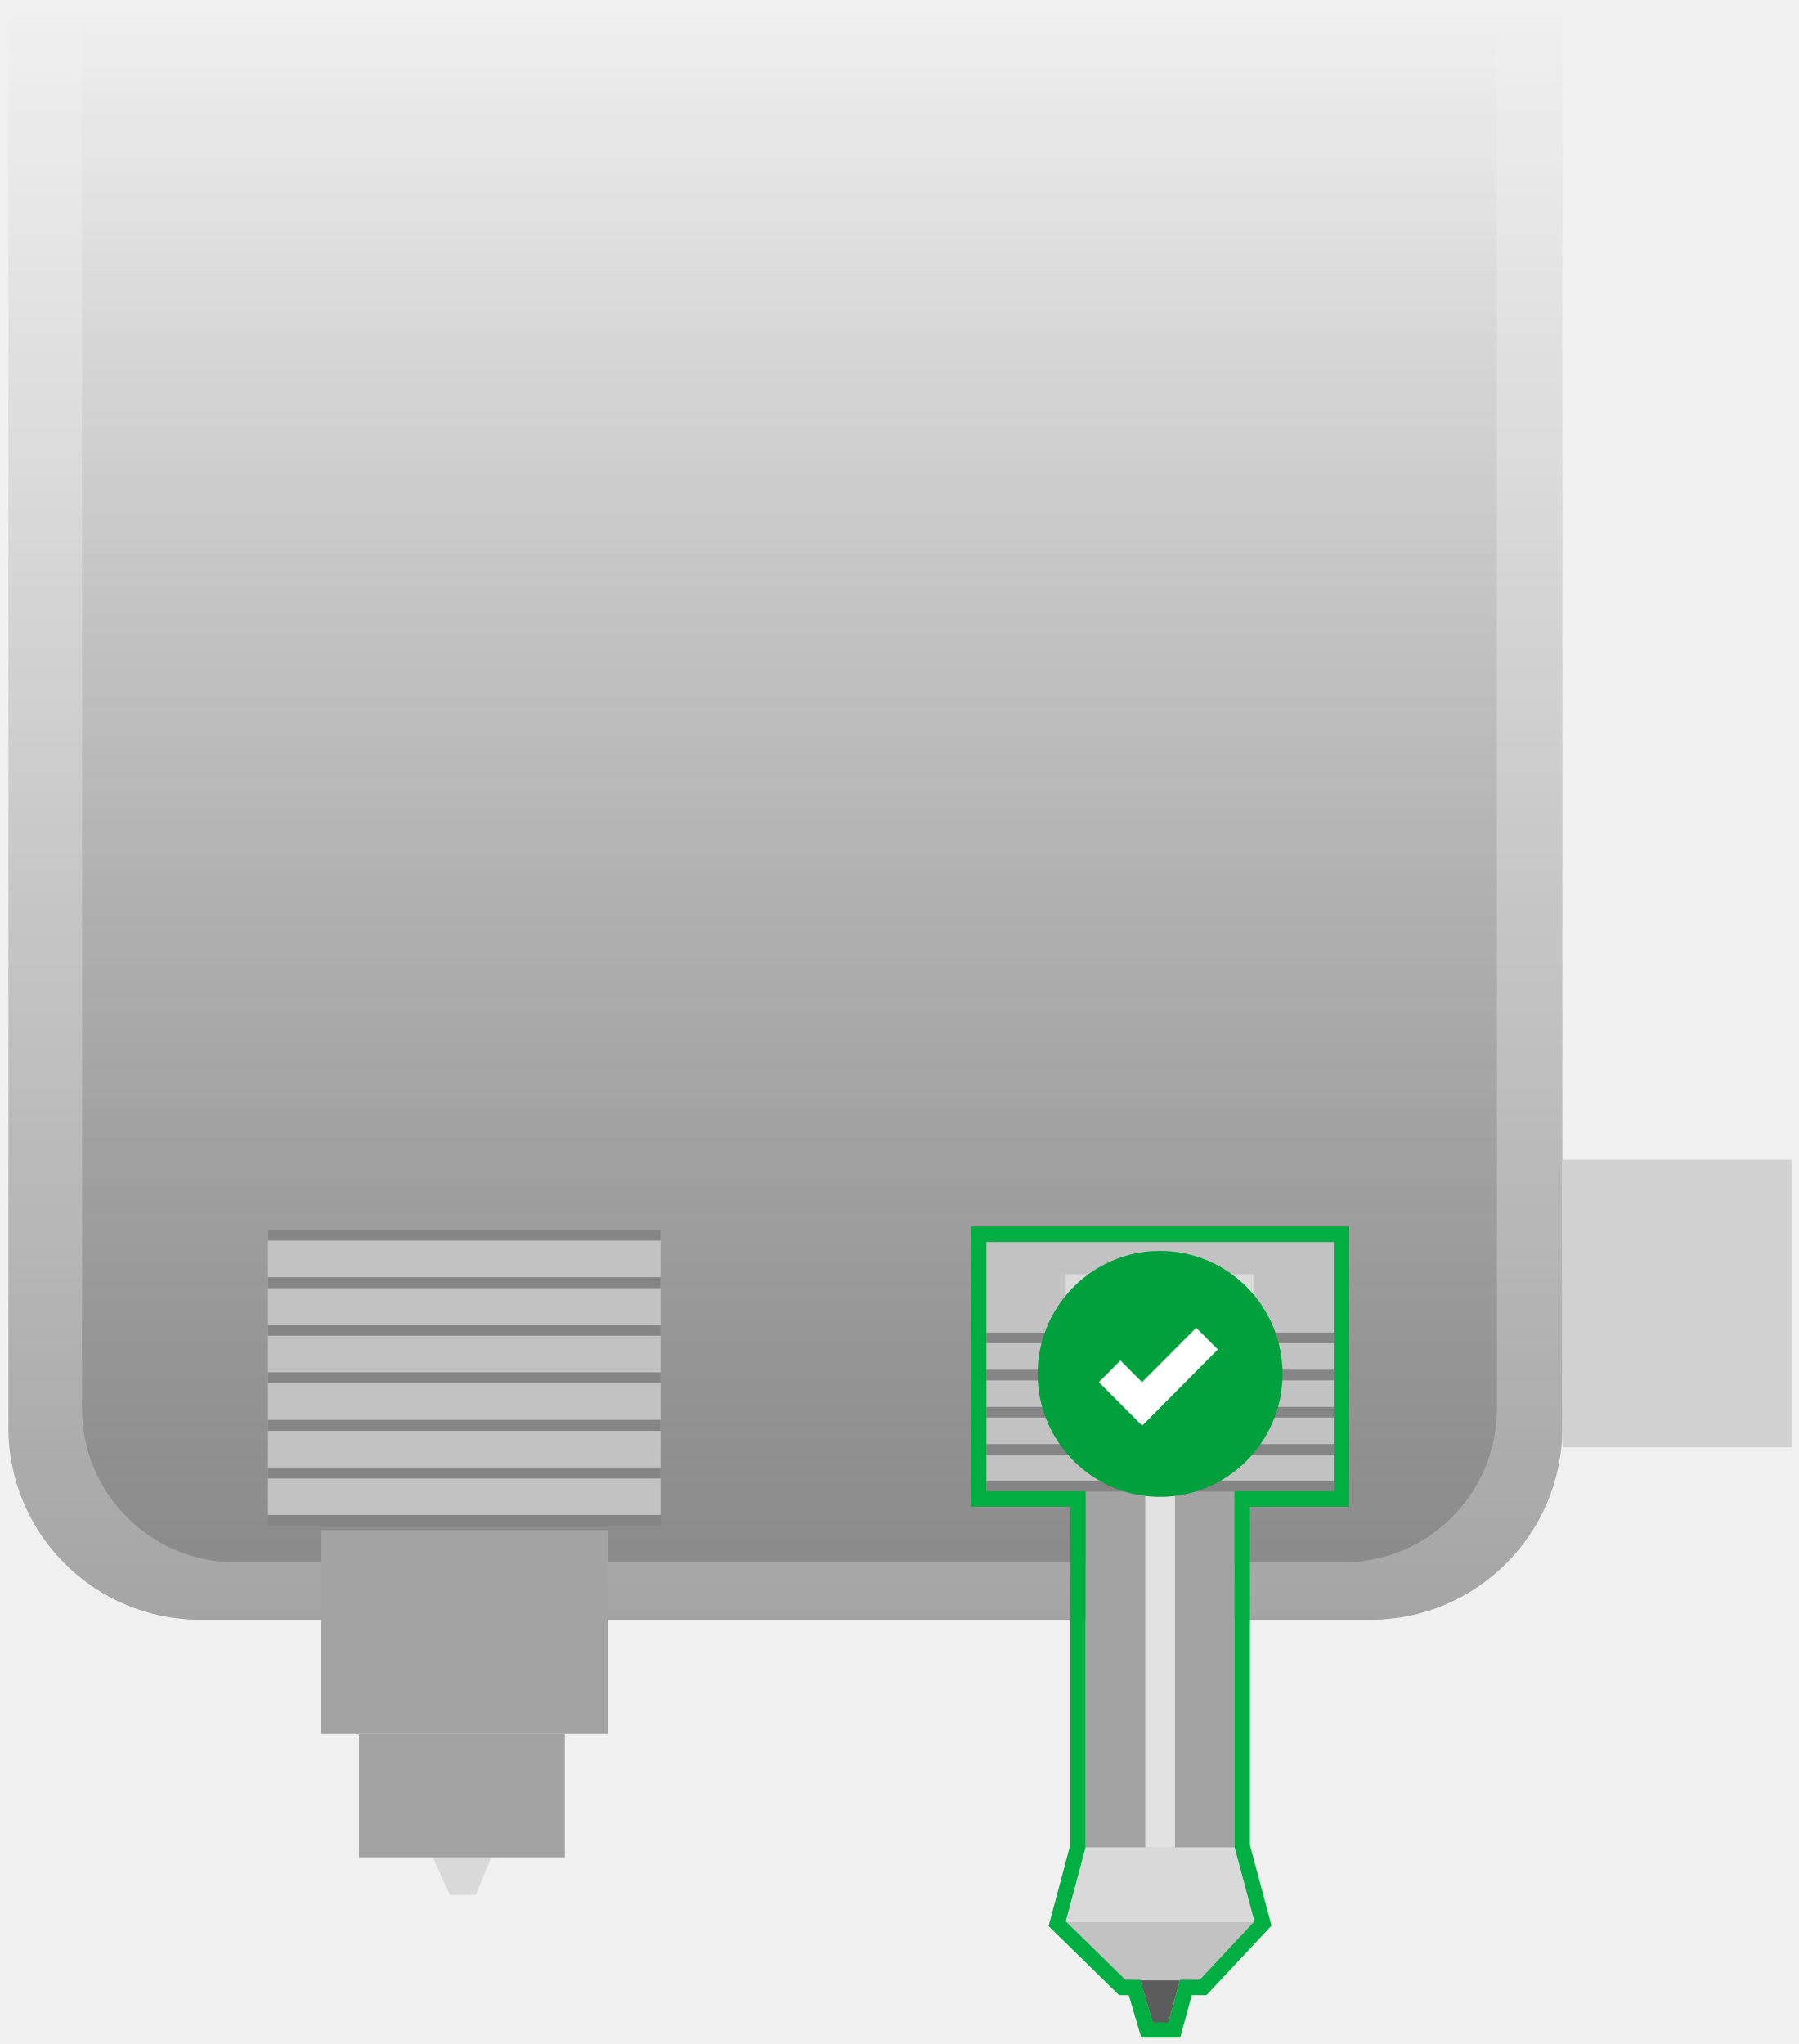
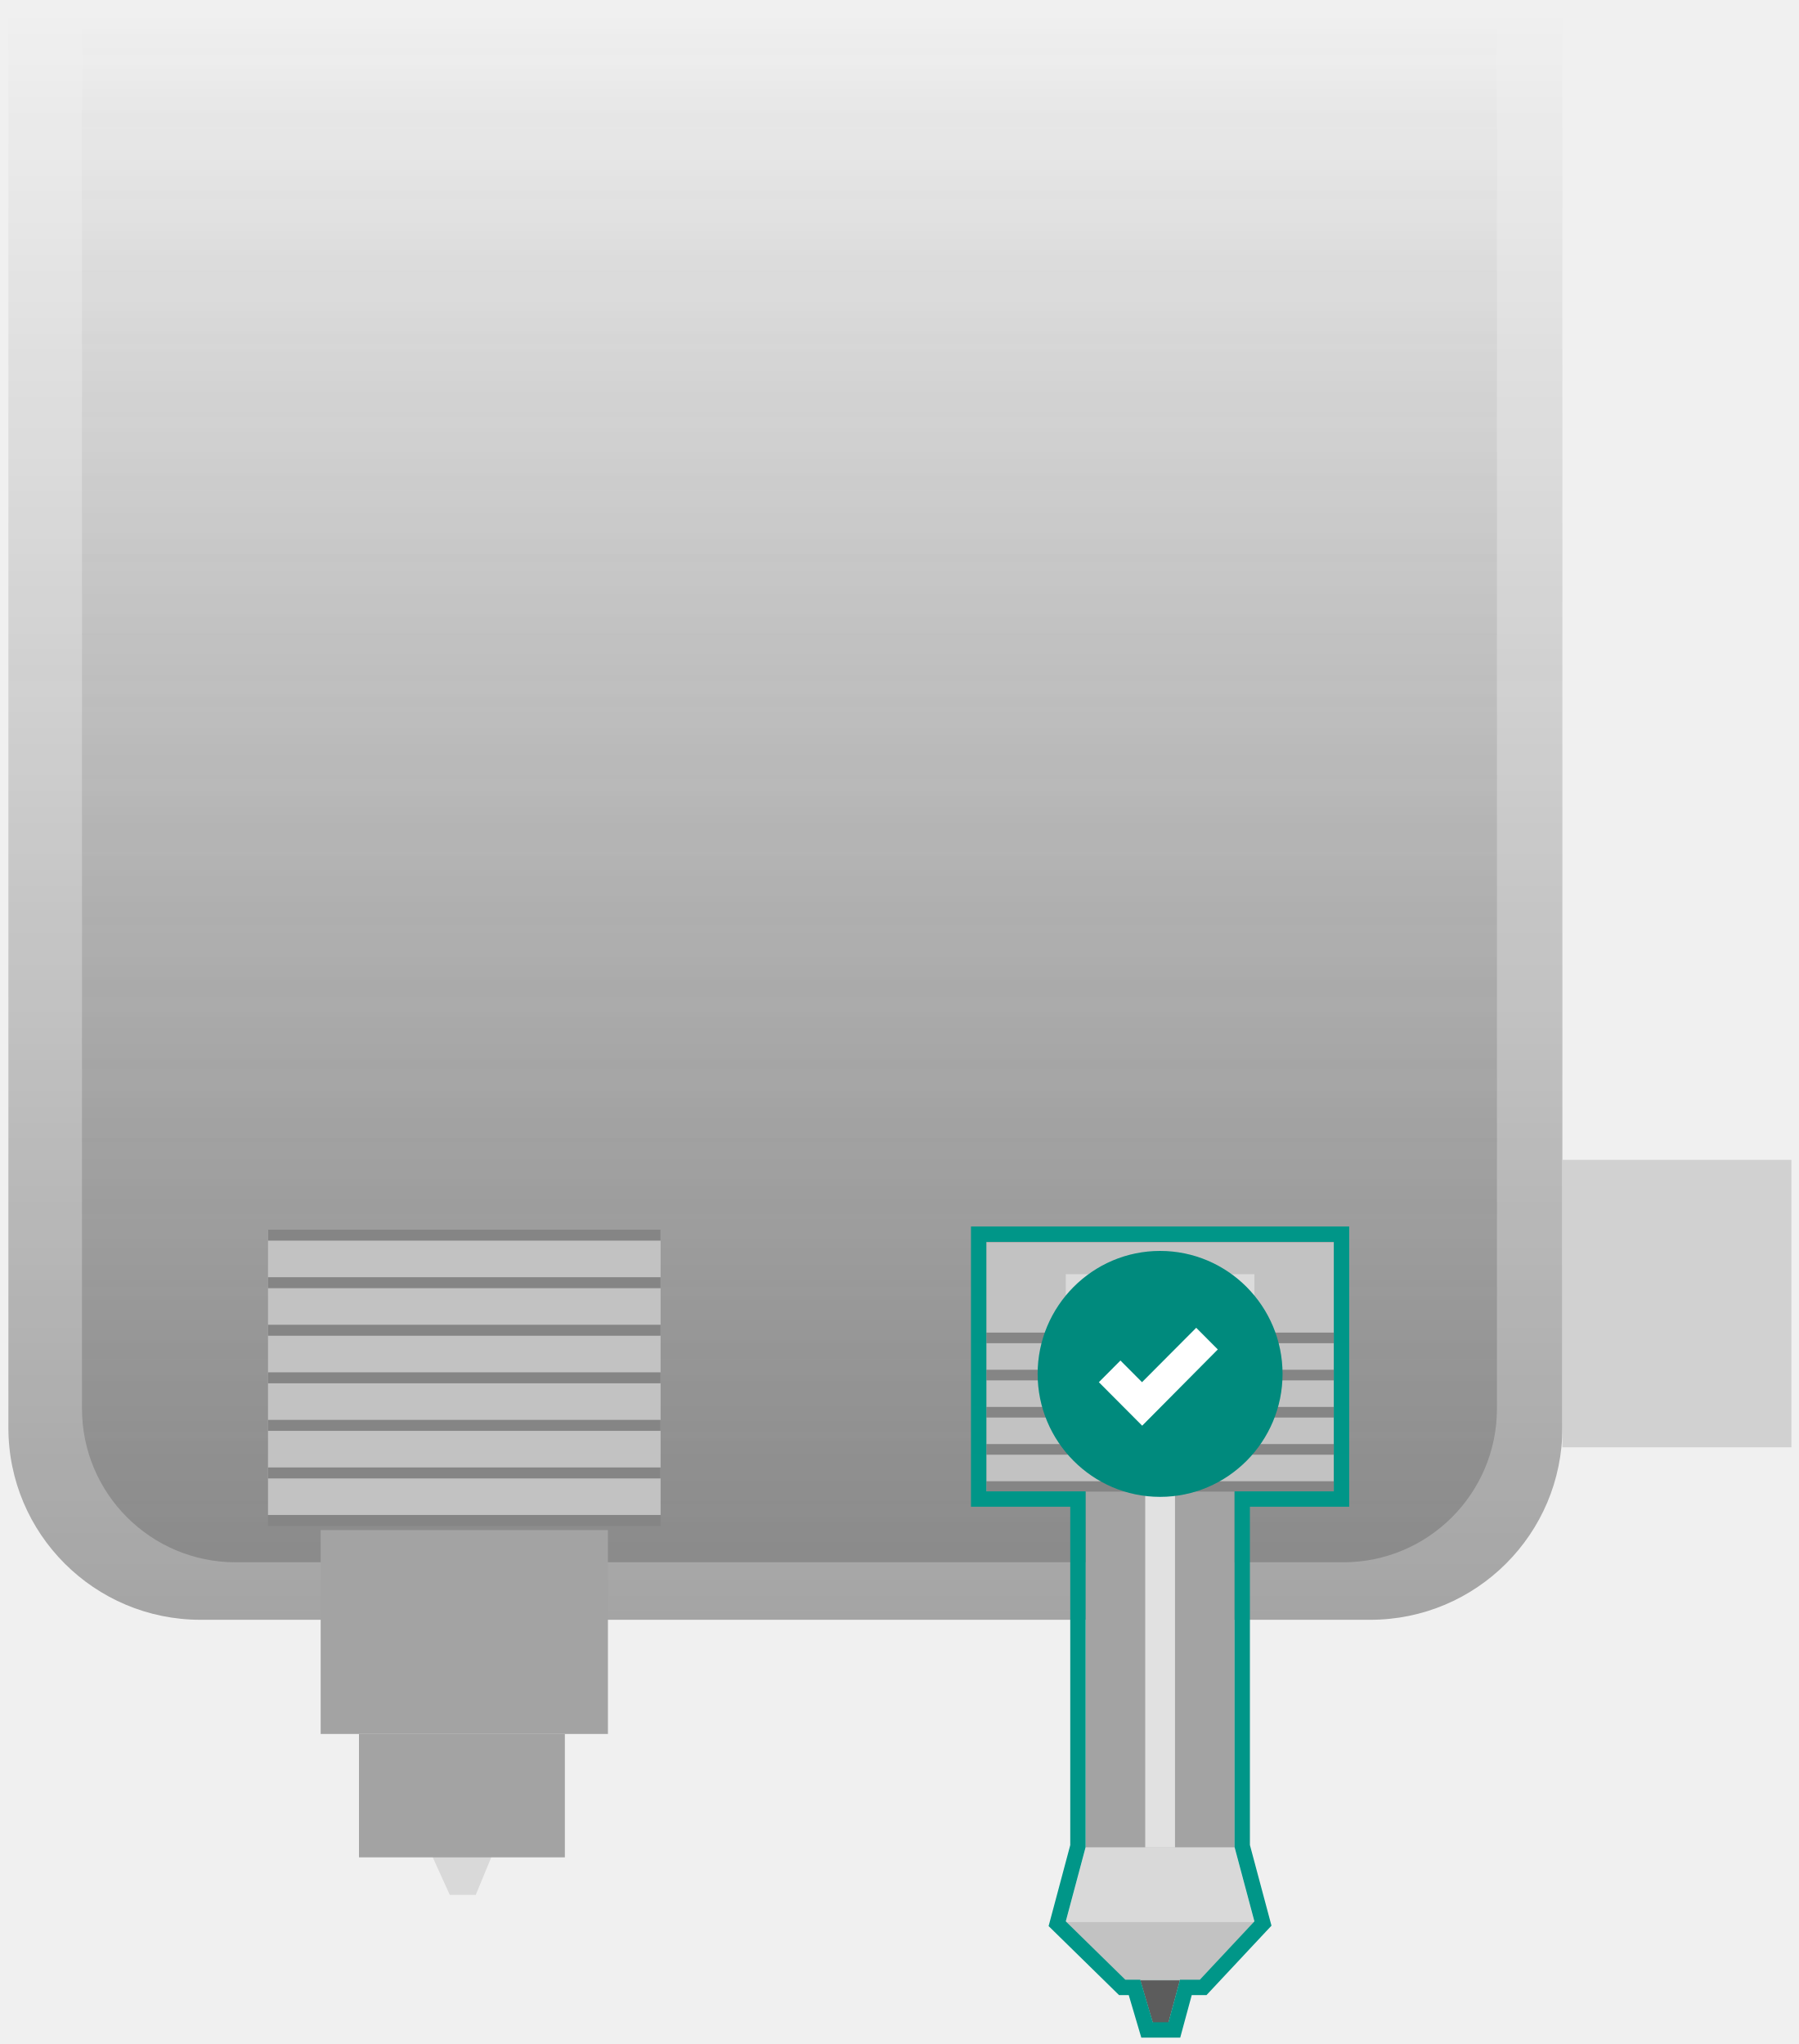
<svg xmlns="http://www.w3.org/2000/svg" width="117" height="133" viewBox="0 0 117 133" fill="none">
  <path d="M0.545 0.653H101.646V92.897C101.646 99.801 96.05 105.397 89.146 105.397H13.045C6.141 105.397 0.545 99.801 0.545 92.897V0.653Z" fill="url(#paint0_linear_3544_2529)" />
  <path d="M5.334 1.187H97.389V91.656C97.389 97.179 92.912 101.656 87.389 101.656H15.334C9.811 101.656 5.334 97.179 5.334 91.656V1.187Z" fill="url(#paint1_linear_3544_2529)" />
  <rect x="17.436" y="80.013" width="25.541" height="18.565" fill="#C2C2C2" />
  <rect x="17.436" y="80.013" width="25.541" height="0.714" fill="#858585" />
  <rect x="17.436" y="83.107" width="25.541" height="0.714" fill="#858585" />
  <rect x="17.436" y="86.2" width="25.541" height="0.714" fill="#858585" />
  <rect x="17.436" y="89.295" width="25.541" height="0.714" fill="#858585" />
  <rect x="17.436" y="92.39" width="25.541" height="0.714" fill="#858585" />
  <rect x="17.436" y="95.485" width="25.541" height="0.714" fill="#858585" />
  <rect x="17.436" y="98.578" width="25.541" height="0.714" fill="#858585" />
  <path d="M28.026 120.573H32.076L30.951 123.299H29.264L28.026 120.573Z" fill="#D9D9D9" />
  <rect x="20.862" y="99.561" width="18.689" height="13.265" fill="#A3A3A3" />
  <rect x="23.355" y="112.827" width="13.394" height="8.028" fill="#A3A3A3" />
  <rect x="101.646" y="75.47" width="14.899" height="18.704" fill="#D1D1D1" />
  <rect x="64.17" y="80.838" width="22.608" height="16.235" fill="#C2C2C2" />
  <rect x="64.17" y="89.128" width="22.608" height="0.691" fill="#858585" />
  <rect x="64.17" y="86.71" width="22.608" height="0.691" fill="#858585" />
  <rect x="64.17" y="91.546" width="22.608" height="0.691" fill="#858585" />
  <rect x="64.17" y="93.964" width="22.608" height="0.691" fill="#858585" />
  <rect x="64.17" y="96.382" width="22.608" height="0.691" fill="#858585" />
  <rect x="70.63" y="97.073" width="9.689" height="23.144" fill="#A3A3A3" />
  <rect x="74.506" y="97.073" width="1.938" height="23.144" fill="#E1E1E1" />
  <rect x="69.338" y="82.91" width="2.584" height="2.763" fill="#DBDBDB" />
  <rect x="79.027" y="82.91" width="2.584" height="2.763" fill="#DBDBDB" />
  <path d="M74.182 128.853H76.765L76.017 131.616L74.998 131.616L74.182 128.853Z" fill="#5C5C5C" />
  <path d="M69.338 125.053H81.611L80.319 120.217H70.63L69.338 125.053Z" fill="#D9D9D9" />
  <path d="M69.338 125.053H81.611L78.058 128.853L73.213 128.853L69.338 125.053Z" fill="#C2C2C2" />
-   <path fill-rule="evenodd" clip-rule="evenodd" d="M87.777 98.041H81.317V120.052L82.72 125.3L82.341 125.704L78.491 129.82H77.532L76.983 131.846L76.784 132.584H74.251L73.435 129.82H72.806L68.221 125.327L68.372 124.764L69.629 120.059V98.041H63.17V79.806H87.777V98.041ZM74.998 131.584H76.019L76.767 128.821H74.183L74.998 131.584ZM69.338 125.021L73.214 128.82H78.058L81.61 125.021L80.318 120.186H70.63L69.338 125.021ZM64.17 97.041H70.629V120.185H80.317V97.041H86.777V80.806H64.17V97.041Z" fill="#00AE42" />
-   <path d="M67.507 89.397C67.507 84.997 71.073 81.396 75.473 81.396C79.873 81.396 83.44 84.997 83.44 89.397C83.44 93.797 79.873 97.398 75.473 97.398C71.073 97.398 67.507 93.797 67.507 89.397Z" fill="#00AE42" />
+   <path fill-rule="evenodd" clip-rule="evenodd" d="M87.777 98.041H81.317V120.052L82.72 125.3L82.341 125.704L78.491 129.82H77.532L76.983 131.846L76.784 132.584H74.251L73.435 129.82H72.806L68.221 125.327L68.372 124.764L69.629 120.059V98.041H63.17V79.806H87.777V98.041ZM74.998 131.584H76.019L76.767 128.821H74.183L74.998 131.584ZM69.338 125.021L73.214 128.82H78.058L81.61 125.021L80.318 120.186H70.63L69.338 125.021ZM64.17 97.041H70.629V120.185H80.317V97.041H86.777V80.806H64.17V97.041Z" fill="#009688" />
+   <path d="M67.507 89.397C67.507 84.997 71.073 81.396 75.473 81.396C79.873 81.396 83.44 84.997 83.44 89.397C83.44 93.797 79.873 97.398 75.473 97.398C71.073 97.398 67.507 93.797 67.507 89.397Z" fill="#009688" />
  <path d="M67.507 89.397C67.507 84.997 71.073 81.396 75.473 81.396C79.873 81.396 83.44 84.997 83.44 89.397C83.44 93.797 79.873 97.398 75.473 97.398C71.073 97.398 67.507 93.797 67.507 89.397Z" fill="black" fill-opacity="0.08" />
  <path d="M74.308 92.767L71.49 89.937L72.894 88.527L74.298 89.937L77.824 86.397L79.228 87.807L74.308 92.767Z" fill="white" />
  <defs>
    <linearGradient id="paint0_linear_3544_2529" x1="51.096" y1="0.653" x2="51.096" y2="105.397" gradientUnits="userSpaceOnUse">
      <stop stop-color="#333333" stop-opacity="0" />
      <stop offset="1" stop-color="#333333" stop-opacity="0.4" />
    </linearGradient>
    <linearGradient id="paint1_linear_3544_2529" x1="51.362" y1="1.187" x2="51.362" y2="101.656" gradientUnits="userSpaceOnUse">
      <stop stop-color="#474747" stop-opacity="0" />
      <stop offset="1" stop-color="#474747" stop-opacity="0.3" />
    </linearGradient>
  </defs>
</svg>
